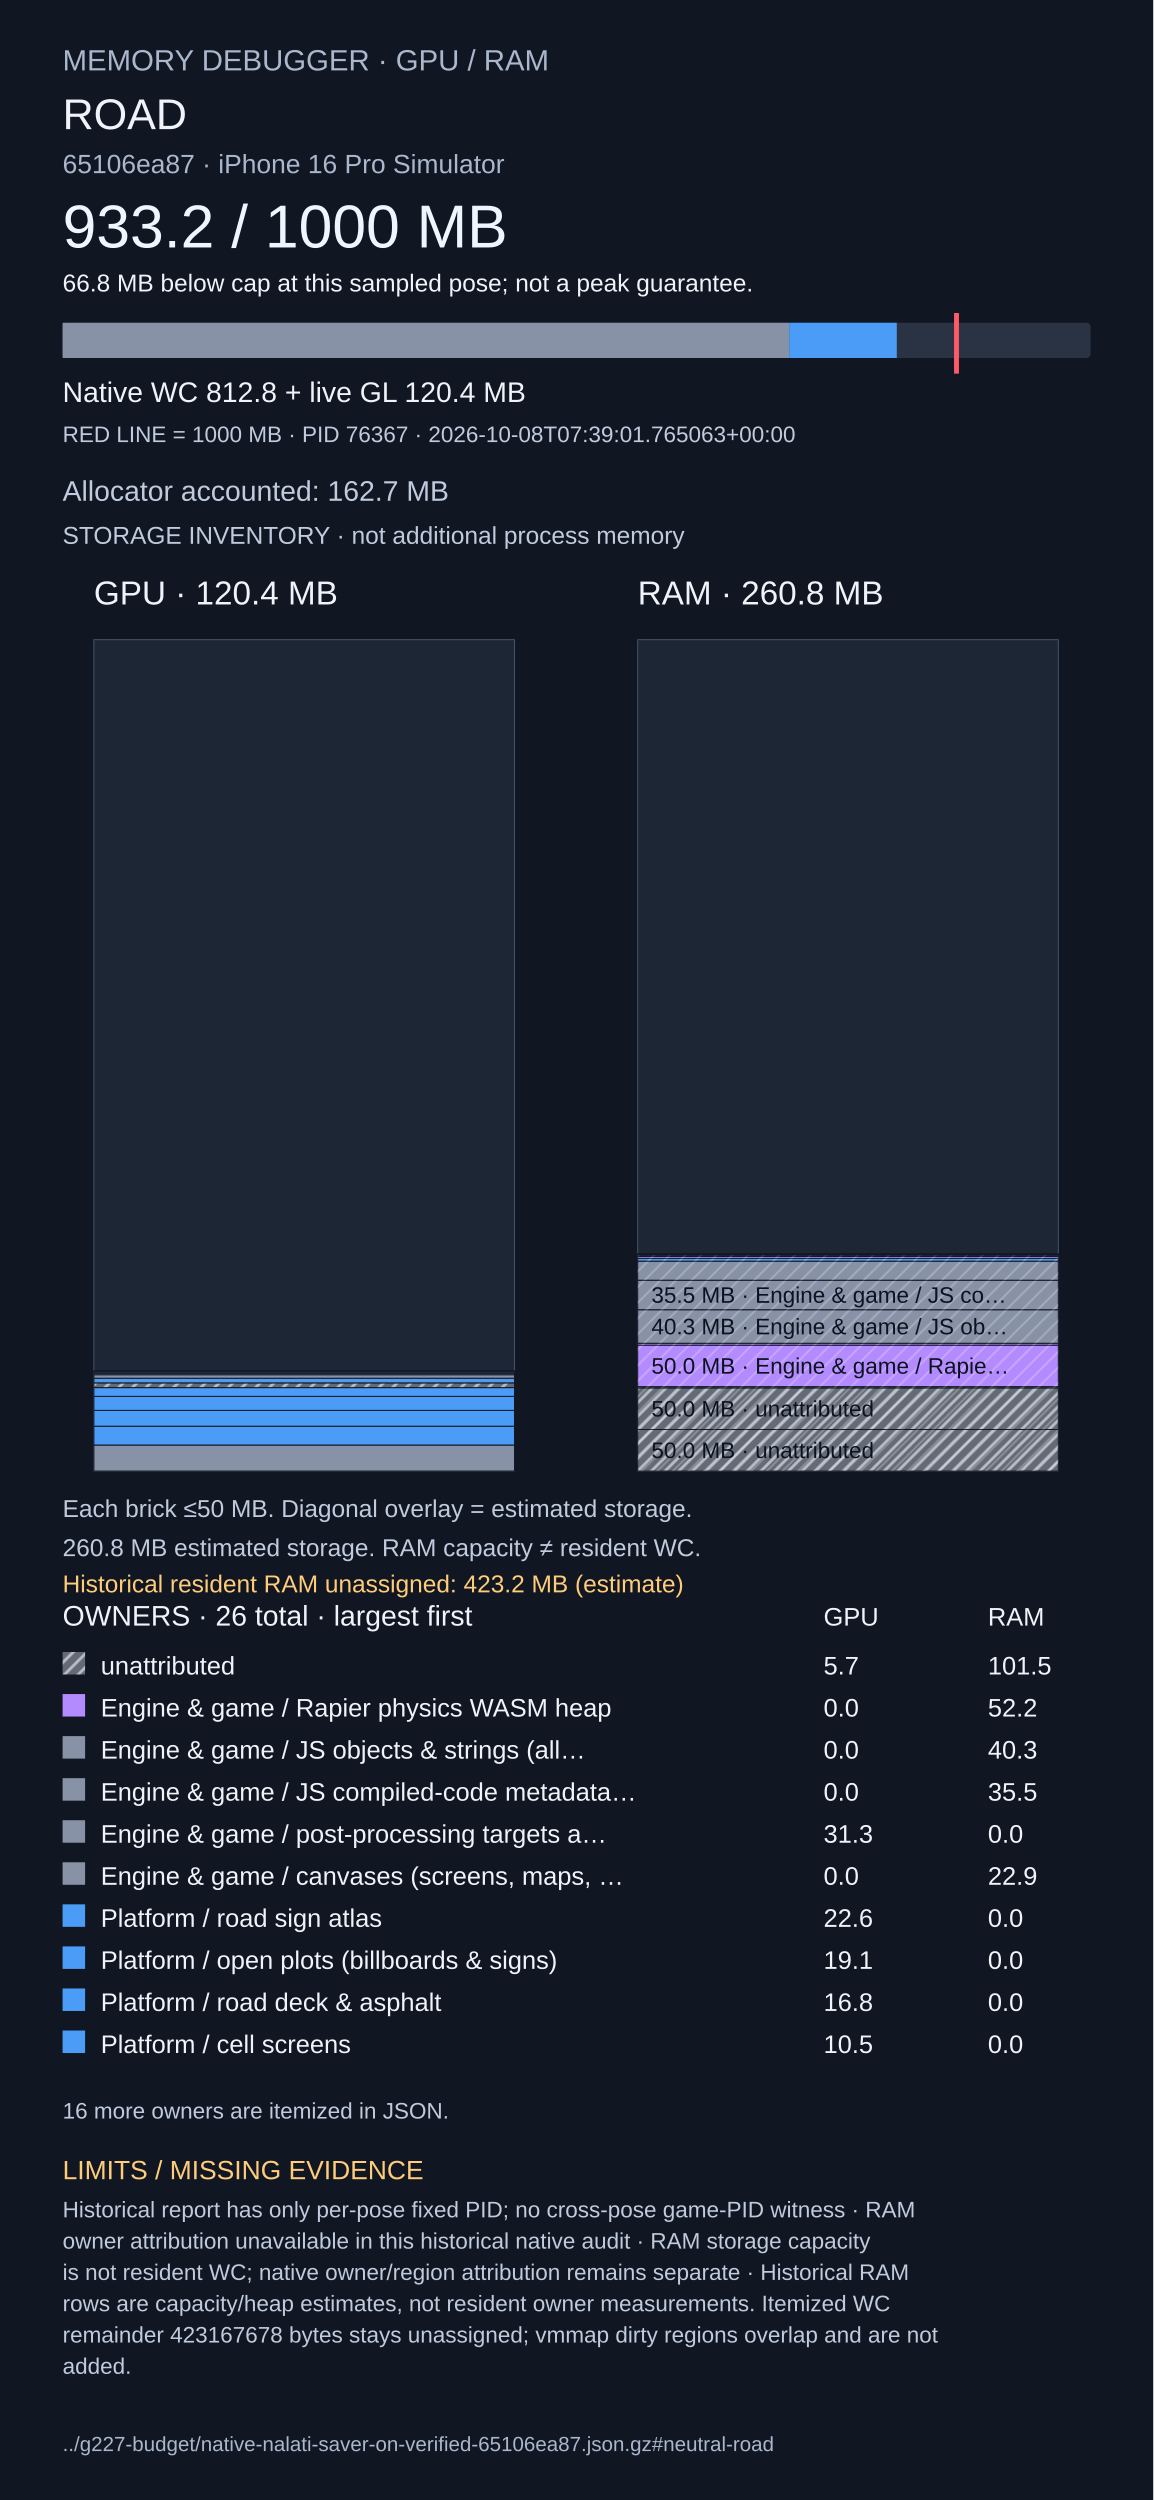
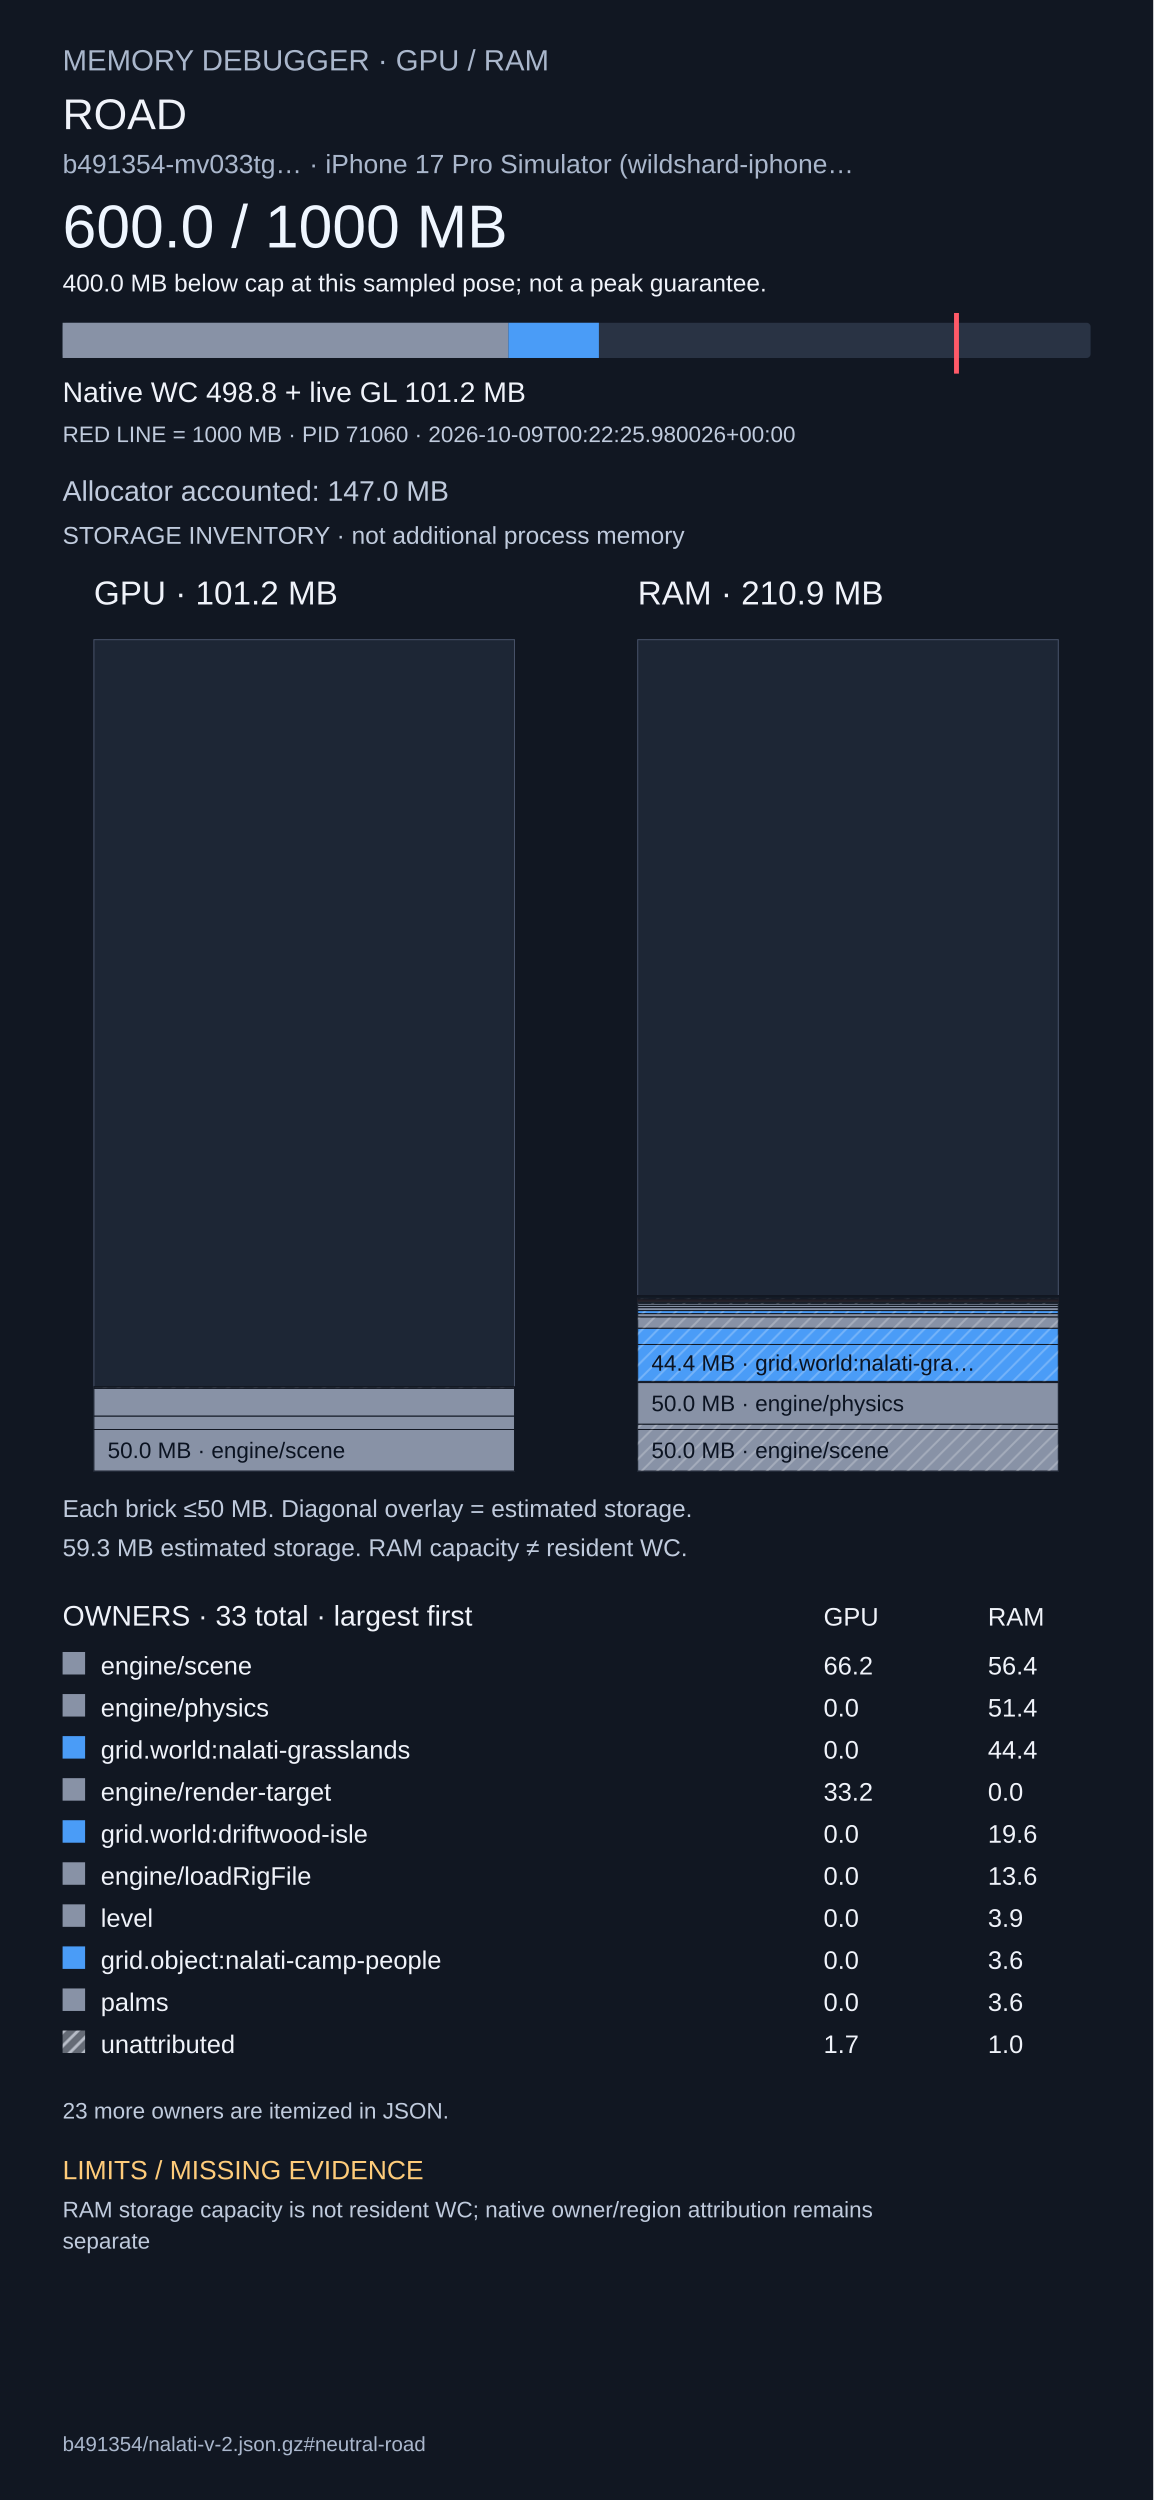
<svg xmlns="http://www.w3.org/2000/svg" width="1179" height="2556" viewBox="0 0 1179 2556">
  <defs>
    <pattern id="unknown" width="14" height="14" patternUnits="userSpaceOnUse">
      <rect width="14" height="14" fill="#656b76" />
      <path d="M-4 4L4-4M0 14L14 0M10 18L18 10" stroke="#b5bac5" stroke-width="3" />
    </pattern>
    <pattern id="estimated" width="16" height="16" patternUnits="userSpaceOnUse">
      <path d="M-4 4L4-4M0 16L16 0M12 20L20 12" stroke="#ffffff" stroke-opacity="0.24" stroke-width="2" />
    </pattern>
  </defs>
  <rect width="1179" height="2556" fill="#111722" />
  <g font-family="Arial, sans-serif" fill="#f0f3fa">
    <text x="64" y="72" font-size="30" fill="#aab7cc">MEMORY DEBUGGER · GPU / RAM</text>
    <text x="64" y="132" font-size="44" fill="#f0f3fa">ROAD</text>
-     <text x="64" y="177" font-size="27" fill="#aab7cc">65106ea87 · iPhone 16 Pro Simulator</text>
-     <text x="64" y="253" font-size="62" fill="#eff6ff">933.2 / 1000 MB</text>
-     <text x="64" y="298" font-size="25" fill="#f0f3fa">66.8 MB below cap at this sampled pose; not a peak guarantee.</text>
+     <text x="64" y="177" font-size="27" fill="#aab7cc">b491354-mv033tg… · iPhone 17 Pro Simulator (wildshard-iphone…</text>
+     <text x="64" y="253" font-size="62" fill="#eff6ff">600.0 / 1000 MB</text>
+     <text x="64" y="298" font-size="25" fill="#f0f3fa">400.0 MB below cap at this sampled pose; not a peak guarantee.</text>
    <rect x="64" y="330" width="1051" height="36" rx="4" fill="#293344" />
-     <rect x="64" y="330" width="742.826" height="36" fill="#8892a6" />
-     <rect x="806.826" y="330" width="110.042" height="36" fill="#4a9cf7" />
+     <rect x="64" y="330" width="455.828" height="36" fill="#8892a6" />
+     <rect x="519.828" y="330" width="92.483" height="36" fill="#4a9cf7" />
    <path d="M977.913 320v62" stroke="#ff5a68" stroke-width="5" />
-     <text x="64" y="411" font-size="29" fill="#f0f3fa">Native WC 812.8 + live GL 120.4 MB</text>
-     <text x="64" y="452" font-size="23" fill="#c0cbdd">RED LINE = 1000 MB · PID 76367 · 2026-10-08T07:39:01.765063+00:00</text>
-     <text x="64" y="512" font-size="29" fill="#c0cbdd">Allocator accounted: 162.7 MB</text>
+     <text x="64" y="411" font-size="29" fill="#f0f3fa">Native WC 498.8 + live GL 101.2 MB</text>
+     <text x="64" y="452" font-size="23" fill="#c0cbdd">RED LINE = 1000 MB · PID 71060 · 2026-10-09T00:22:25.980026+00:00</text>
+     <text x="64" y="512" font-size="29" fill="#c0cbdd">Allocator accounted: 147.0 MB</text>
    <text x="64" y="556" font-size="25" fill="#c0cbdd">STORAGE INVENTORY · not additional process memory</text>
-     <text x="96" y="618" font-size="34" fill="#f0f3fa">GPU · 120.4 MB</text>
-     <text x="652" y="618" font-size="34" fill="#f0f3fa">RAM · 260.8 MB</text>
+     <text x="96" y="618" font-size="34" fill="#f0f3fa">GPU · 101.2 MB</text>
+     <text x="652" y="618" font-size="34" fill="#f0f3fa">RAM · 210.9 MB</text>
    <rect x="96" y="654" width="430" height="850" fill="#1d2635" stroke="#48536a" />
-     <rect x="96" y="1477.374" width="430" height="26.626" fill="#8892a6" stroke="#111722" stroke-width="1" />
-     <rect x="96" y="1458.125" width="430" height="19.249" fill="#4a9cf7" stroke="#111722" stroke-width="1" />
-     <rect x="96" y="1441.925" width="430" height="16.2" fill="#4a9cf7" stroke="#111722" stroke-width="1" />
-     <rect x="96" y="1427.614" width="430" height="14.311" fill="#4a9cf7" stroke="#111722" stroke-width="1" />
-     <rect x="96" y="1418.701" width="430" height="8.913" fill="#4a9cf7" stroke="#111722" stroke-width="1" />
-     <rect x="96" y="1413.857" width="430" height="4.844" fill="url(#unknown)" stroke="#111722" stroke-width="1" />
-     <rect x="96" y="1409.081" width="430" height="4.776" fill="#4a9cf7" stroke="#111722" stroke-width="1" />
-     <rect x="96" y="1405.516" width="430" height="3.565" fill="#8892a6" stroke="#111722" stroke-width="1" />
-     <rect x="96" y="1404.054" width="430" height="1.462" fill="#8892a6" stroke="#111722" stroke-width="1" />
-     <rect x="96" y="1402.737" width="430" height="1.317" fill="#4a9cf7" stroke="#111722" stroke-width="1" />
-     <rect x="96" y="1402.108" width="430" height="0.628" fill="#4a9cf7" stroke="#111722" stroke-width="1" />
-     <rect x="96" y="1401.655" width="430" height="0.454" fill="#4a9cf7" stroke="#111722" stroke-width="1" />
-     <rect x="96" y="1401.653" width="430" height="0.001" fill="#8892a6" stroke="#111722" stroke-width="1" />
+     <rect x="96" y="1461.5" width="430" height="42.5" fill="#8892a6" stroke="#111722" stroke-width="1" />
+     <text x="110" y="1490.75" font-size="23" fill="#0b1321">50.0 MB · engine/scene</text>
+     <rect x="96" y="1447.722" width="430" height="13.778" fill="#8892a6" stroke="#111722" stroke-width="1" />
+     <rect x="96" y="1419.482" width="430" height="28.24" fill="#8892a6" stroke="#111722" stroke-width="1" />
+     <rect x="96" y="1417.997" width="430" height="1.485" fill="url(#unknown)" stroke="#111722" stroke-width="1" />
+     <rect x="96" y="1417.986" width="430" height="0.011" fill="#8892a6" stroke="#111722" stroke-width="1" />
+     <rect x="96" y="1417.985" width="430" height="0.001" fill="#4a9cf7" stroke="#111722" stroke-width="1" />
+     <rect x="96" y="1417.985" width="430" height="0" fill="#8892a6" stroke="#111722" stroke-width="1" />
+     <rect x="96" y="1417.985" width="430" height="0" fill="#8892a6" stroke="#111722" stroke-width="1" />
    <rect x="652" y="654" width="430" height="850" fill="#1d2635" stroke="#48536a" />
-     <rect x="652" y="1461.5" width="430" height="42.5" fill="url(#unknown)" stroke="#111722" stroke-width="1" />
+     <rect x="652" y="1461.5" width="430" height="42.5" fill="#8892a6" stroke="#111722" stroke-width="1" />
    <rect x="652" y="1461.5" width="430" height="42.5" fill="url(#estimated)" />
-     <text x="666" y="1490.75" font-size="23" fill="#0b1321">50.0 MB · unattributed</text>
-     <rect x="652" y="1419" width="430" height="42.5" fill="url(#unknown)" stroke="#111722" stroke-width="1" />
-     <rect x="652" y="1419" width="430" height="42.5" fill="url(#estimated)" />
-     <text x="666" y="1448.25" font-size="23" fill="#0b1321">50.0 MB · unattributed</text>
-     <rect x="652" y="1417.718" width="430" height="1.282" fill="url(#unknown)" stroke="#111722" stroke-width="1" />
-     <rect x="652" y="1417.718" width="430" height="1.282" fill="url(#estimated)" />
-     <rect x="652" y="1375.218" width="430" height="42.5" fill="#b48aff" stroke="#111722" stroke-width="1" />
-     <rect x="652" y="1375.218" width="430" height="42.5" fill="url(#estimated)" />
-     <text x="666" y="1404.468" font-size="23" fill="#0b1321">50.0 MB · Engine &amp; game / Rapie…</text>
-     <rect x="652" y="1373.321" width="430" height="1.897" fill="#b48aff" stroke="#111722" stroke-width="1" />
-     <rect x="652" y="1373.321" width="430" height="1.897" fill="url(#estimated)" />
-     <rect x="652" y="1339.072" width="430" height="34.249" fill="#8892a6" stroke="#111722" stroke-width="1" />
-     <rect x="652" y="1339.072" width="430" height="34.249" fill="url(#estimated)" />
-     <text x="666" y="1364.197" font-size="23" fill="#0b1321">40.3 MB · Engine &amp; game / JS ob…</text>
-     <rect x="652" y="1308.86" width="430" height="30.212" fill="#8892a6" stroke="#111722" stroke-width="1" />
-     <rect x="652" y="1308.86" width="430" height="30.212" fill="url(#estimated)" />
-     <text x="666" y="1331.966" font-size="23" fill="#0b1321">35.5 MB · Engine &amp; game / JS co…</text>
-     <rect x="652" y="1289.379" width="430" height="19.482" fill="#8892a6" stroke="#111722" stroke-width="1" />
-     <rect x="652" y="1289.379" width="430" height="19.482" fill="url(#estimated)" />
-     <rect x="652" y="1286.5" width="430" height="2.879" fill="#4a9cf7" stroke="#111722" stroke-width="1" />
-     <rect x="652" y="1286.5" width="430" height="2.879" fill="url(#estimated)" />
-     <rect x="652" y="1284.661" width="430" height="1.838" fill="#b48aff" stroke="#111722" stroke-width="1" />
-     <rect x="652" y="1284.661" width="430" height="1.838" fill="url(#estimated)" />
-     <rect x="652" y="1283.375" width="430" height="1.287" fill="#4a9cf7" stroke="#111722" stroke-width="1" />
-     <rect x="652" y="1283.375" width="430" height="1.287" fill="url(#estimated)" />
-     <rect x="652" y="1282.483" width="430" height="0.892" fill="#4a9cf7" stroke="#111722" stroke-width="1" />
-     <rect x="652" y="1282.483" width="430" height="0.892" fill="url(#estimated)" />
-     <rect x="652" y="1282.42" width="430" height="0.062" fill="#8892a6" stroke="#111722" stroke-width="1" />
-     <rect x="652" y="1282.42" width="430" height="0.062" fill="url(#estimated)" />
-     <rect x="652" y="1282.365" width="430" height="0.055" fill="#4a9cf7" stroke="#111722" stroke-width="1" />
-     <rect x="652" y="1282.365" width="430" height="0.055" fill="url(#estimated)" />
-     <rect x="652" y="1282.328" width="430" height="0.037" fill="#4a9cf7" stroke="#111722" stroke-width="1" />
-     <rect x="652" y="1282.328" width="430" height="0.037" fill="url(#estimated)" />
-     <rect x="652" y="1282.323" width="430" height="0.005" fill="#4a9cf7" stroke="#111722" stroke-width="1" />
-     <rect x="652" y="1282.323" width="430" height="0.005" fill="url(#estimated)" />
-     <rect x="652" y="1282.323" width="430" height="0" fill="#4a9cf7" stroke="#111722" stroke-width="1" />
-     <rect x="652" y="1282.323" width="430" height="0" fill="url(#estimated)" />
+     <text x="666" y="1490.75" font-size="23" fill="#0b1321">50.0 MB · engine/scene</text>
+     <rect x="652" y="1456.026" width="430" height="5.474" fill="#8892a6" stroke="#111722" stroke-width="1" />
+     <rect x="652" y="1456.026" width="430" height="5.474" fill="url(#estimated)" />
+     <rect x="652" y="1413.526" width="430" height="42.5" fill="#8892a6" stroke="#111722" stroke-width="1" />
+     <text x="666" y="1442.776" font-size="23" fill="#0b1321">50.0 MB · engine/physics</text>
+     <rect x="652" y="1412.297" width="430" height="1.229" fill="#8892a6" stroke="#111722" stroke-width="1" />
+     <rect x="652" y="1374.577" width="430" height="37.719" fill="#4a9cf7" stroke="#111722" stroke-width="1" />
+     <rect x="652" y="1374.577" width="430" height="37.719" fill="url(#estimated)" />
+     <text x="666" y="1401.437" font-size="23" fill="#0b1321">44.4 MB · grid.world:nalati-gra…</text>
+     <rect x="652" y="1357.924" width="430" height="16.654" fill="#4a9cf7" stroke="#111722" stroke-width="1" />
+     <rect x="652" y="1357.924" width="430" height="16.654" fill="url(#estimated)" />
+     <rect x="652" y="1346.337" width="430" height="11.587" fill="#8892a6" stroke="#111722" stroke-width="1" />
+     <rect x="652" y="1346.337" width="430" height="11.587" fill="url(#estimated)" />
+     <rect x="652" y="1343.017" width="430" height="3.32" fill="#8892a6" stroke="#111722" stroke-width="1" />
+     <rect x="652" y="1339.942" width="430" height="3.075" fill="#4a9cf7" stroke="#111722" stroke-width="1" />
+     <rect x="652" y="1339.942" width="430" height="3.075" fill="url(#estimated)" />
+     <rect x="652" y="1336.905" width="430" height="3.037" fill="#8892a6" stroke="#111722" stroke-width="1" />
+     <rect x="652" y="1334.689" width="430" height="2.216" fill="#8892a6" stroke="#111722" stroke-width="1" />
+     <rect x="652" y="1332.857" width="430" height="1.832" fill="#8892a6" stroke="#111722" stroke-width="1" />
+     <rect x="652" y="1331.52" width="430" height="1.337" fill="#8892a6" stroke="#111722" stroke-width="1" />
+     <rect x="652" y="1331.52" width="430" height="1.337" fill="url(#estimated)" />
+     <rect x="652" y="1330.336" width="430" height="1.184" fill="#8892a6" stroke="#111722" stroke-width="1" />
+     <rect x="652" y="1329.207" width="430" height="1.13" fill="#fe8169" stroke="#111722" stroke-width="1" />
+     <rect x="652" y="1328.157" width="430" height="1.05" fill="#fe8169" stroke="#111722" stroke-width="1" />
+     <rect x="652" y="1327.251" width="430" height="0.906" fill="#fe8169" stroke="#111722" stroke-width="1" />
+     <rect x="652" y="1327.251" width="430" height="0.906" fill="url(#estimated)" />
+     <rect x="652" y="1326.36" width="430" height="0.891" fill="url(#unknown)" stroke="#111722" stroke-width="1" />
+     <rect x="652" y="1325.986" width="430" height="0.374" fill="#8892a6" stroke="#111722" stroke-width="1" />
+     <rect x="652" y="1325.638" width="430" height="0.347" fill="#8892a6" stroke="#111722" stroke-width="1" />
+     <rect x="652" y="1325.348" width="430" height="0.291" fill="#8892a6" stroke="#111722" stroke-width="1" />
+     <rect x="652" y="1325.102" width="430" height="0.245" fill="#8892a6" stroke="#111722" stroke-width="1" />
+     <rect x="652" y="1324.935" width="430" height="0.167" fill="#8892a6" stroke="#111722" stroke-width="1" />
+     <rect x="652" y="1324.885" width="430" height="0.05" fill="#8892a6" stroke="#111722" stroke-width="1" />
+     <rect x="652" y="1324.847" width="430" height="0.038" fill="#8892a6" stroke="#111722" stroke-width="1" />
+     <rect x="652" y="1324.823" width="430" height="0.025" fill="#fbbb2d" stroke="#111722" stroke-width="1" />
+     <rect x="652" y="1324.799" width="430" height="0.024" fill="#8892a6" stroke="#111722" stroke-width="1" />
+     <rect x="652" y="1324.788" width="430" height="0.011" fill="#8892a6" stroke="#111722" stroke-width="1" />
+     <rect x="652" y="1324.784" width="430" height="0.004" fill="#4a9cf7" stroke="#111722" stroke-width="1" />
+     <rect x="652" y="1324.784" width="430" height="0.004" fill="url(#estimated)" />
+     <rect x="652" y="1324.782" width="430" height="0.002" fill="#8892a6" stroke="#111722" stroke-width="1" />
+     <rect x="652" y="1324.78" width="430" height="0.002" fill="#8892a6" stroke="#111722" stroke-width="1" />
+     <rect x="652" y="1324.777" width="430" height="0.002" fill="#8892a6" stroke="#111722" stroke-width="1" />
    <text x="64" y="1551" font-size="25" fill="#c0cbdd">Each brick ≤50 MB. Diagonal overlay = estimated storage.</text>
-     <text x="64" y="1591" font-size="25" fill="#c0cbdd">260.8 MB estimated storage. RAM capacity ≠ resident WC.</text>
-     <text x="64" y="1628" font-size="25" fill="#ffcc7a">Historical resident RAM unassigned: 423.2 MB (estimate)</text>
-     <text x="64" y="1662" font-size="29" fill="#f0f3fa">OWNERS · 26 total · largest first</text>
+     <text x="64" y="1591" font-size="25" fill="#c0cbdd">59.3 MB estimated storage. RAM capacity ≠ resident WC.</text>
+     <text x="64" y="1662" font-size="29" fill="#f0f3fa">OWNERS · 33 total · largest first</text>
    <text x="842" y="1662" font-size="26" fill="#f0f3fa">GPU</text>
    <text x="1010" y="1662" font-size="26" fill="#f0f3fa">RAM</text>
-     <rect x="64" y="1689" width="23" height="23" fill="url(#unknown)" />
-     <text x="103" y="1712" font-size="26" fill="#f0f3fa">unattributed</text>
-     <text x="842" y="1712" font-size="26" fill="#f0f3fa">5.7</text>
-     <text x="1010" y="1712" font-size="26" fill="#f0f3fa">101.5</text>
-     <rect x="64" y="1732" width="23" height="23" fill="#b48aff" />
-     <text x="103" y="1755" font-size="26" fill="#f0f3fa">Engine &amp; game / Rapier physics WASM heap</text>
+     <rect x="64" y="1689" width="23" height="23" fill="#8892a6" />
+     <text x="103" y="1712" font-size="26" fill="#f0f3fa">engine/scene</text>
+     <text x="842" y="1712" font-size="26" fill="#f0f3fa">66.2</text>
+     <text x="1010" y="1712" font-size="26" fill="#f0f3fa">56.4</text>
+     <rect x="64" y="1732" width="23" height="23" fill="#8892a6" />
+     <text x="103" y="1755" font-size="26" fill="#f0f3fa">engine/physics</text>
    <text x="842" y="1755" font-size="26" fill="#f0f3fa">0.0</text>
-     <text x="1010" y="1755" font-size="26" fill="#f0f3fa">52.2</text>
-     <rect x="64" y="1775" width="23" height="23" fill="#8892a6" />
-     <text x="103" y="1798" font-size="26" fill="#f0f3fa">Engine &amp; game / JS objects &amp; strings (all…</text>
+     <text x="1010" y="1755" font-size="26" fill="#f0f3fa">51.4</text>
+     <rect x="64" y="1775" width="23" height="23" fill="#4a9cf7" />
+     <text x="103" y="1798" font-size="26" fill="#f0f3fa">grid.world:nalati-grasslands</text>
    <text x="842" y="1798" font-size="26" fill="#f0f3fa">0.0</text>
-     <text x="1010" y="1798" font-size="26" fill="#f0f3fa">40.3</text>
+     <text x="1010" y="1798" font-size="26" fill="#f0f3fa">44.4</text>
    <rect x="64" y="1818" width="23" height="23" fill="#8892a6" />
-     <text x="103" y="1841" font-size="26" fill="#f0f3fa">Engine &amp; game / JS compiled-code metadata…</text>
-     <text x="842" y="1841" font-size="26" fill="#f0f3fa">0.0</text>
-     <text x="1010" y="1841" font-size="26" fill="#f0f3fa">35.5</text>
-     <rect x="64" y="1861" width="23" height="23" fill="#8892a6" />
-     <text x="103" y="1884" font-size="26" fill="#f0f3fa">Engine &amp; game / post-processing targets a…</text>
-     <text x="842" y="1884" font-size="26" fill="#f0f3fa">31.3</text>
-     <text x="1010" y="1884" font-size="26" fill="#f0f3fa">0.0</text>
+     <text x="103" y="1841" font-size="26" fill="#f0f3fa">engine/render-target</text>
+     <text x="842" y="1841" font-size="26" fill="#f0f3fa">33.2</text>
+     <text x="1010" y="1841" font-size="26" fill="#f0f3fa">0.0</text>
+     <rect x="64" y="1861" width="23" height="23" fill="#4a9cf7" />
+     <text x="103" y="1884" font-size="26" fill="#f0f3fa">grid.world:driftwood-isle</text>
+     <text x="842" y="1884" font-size="26" fill="#f0f3fa">0.0</text>
+     <text x="1010" y="1884" font-size="26" fill="#f0f3fa">19.6</text>
    <rect x="64" y="1904" width="23" height="23" fill="#8892a6" />
-     <text x="103" y="1927" font-size="26" fill="#f0f3fa">Engine &amp; game / canvases (screens, maps, …</text>
+     <text x="103" y="1927" font-size="26" fill="#f0f3fa">engine/loadRigFile</text>
    <text x="842" y="1927" font-size="26" fill="#f0f3fa">0.0</text>
-     <text x="1010" y="1927" font-size="26" fill="#f0f3fa">22.9</text>
-     <rect x="64" y="1947" width="23" height="23" fill="#4a9cf7" />
-     <text x="103" y="1970" font-size="26" fill="#f0f3fa">Platform / road sign atlas</text>
-     <text x="842" y="1970" font-size="26" fill="#f0f3fa">22.6</text>
-     <text x="1010" y="1970" font-size="26" fill="#f0f3fa">0.0</text>
+     <text x="1010" y="1927" font-size="26" fill="#f0f3fa">13.6</text>
+     <rect x="64" y="1947" width="23" height="23" fill="#8892a6" />
+     <text x="103" y="1970" font-size="26" fill="#f0f3fa">level</text>
+     <text x="842" y="1970" font-size="26" fill="#f0f3fa">0.0</text>
+     <text x="1010" y="1970" font-size="26" fill="#f0f3fa">3.9</text>
    <rect x="64" y="1990" width="23" height="23" fill="#4a9cf7" />
-     <text x="103" y="2013" font-size="26" fill="#f0f3fa">Platform / open plots (billboards &amp; signs)</text>
-     <text x="842" y="2013" font-size="26" fill="#f0f3fa">19.1</text>
-     <text x="1010" y="2013" font-size="26" fill="#f0f3fa">0.0</text>
-     <rect x="64" y="2033" width="23" height="23" fill="#4a9cf7" />
-     <text x="103" y="2056" font-size="26" fill="#f0f3fa">Platform / road deck &amp; asphalt</text>
-     <text x="842" y="2056" font-size="26" fill="#f0f3fa">16.8</text>
-     <text x="1010" y="2056" font-size="26" fill="#f0f3fa">0.0</text>
-     <rect x="64" y="2076" width="23" height="23" fill="#4a9cf7" />
-     <text x="103" y="2099" font-size="26" fill="#f0f3fa">Platform / cell screens</text>
-     <text x="842" y="2099" font-size="26" fill="#f0f3fa">10.5</text>
-     <text x="1010" y="2099" font-size="26" fill="#f0f3fa">0.0</text>
-     <text x="64" y="2166" font-size="23" fill="#c0cbdd">16 more owners are itemized in JSON.</text>
+     <text x="103" y="2013" font-size="26" fill="#f0f3fa">grid.object:nalati-camp-people</text>
+     <text x="842" y="2013" font-size="26" fill="#f0f3fa">0.0</text>
+     <text x="1010" y="2013" font-size="26" fill="#f0f3fa">3.6</text>
+     <rect x="64" y="2033" width="23" height="23" fill="#8892a6" />
+     <text x="103" y="2056" font-size="26" fill="#f0f3fa">palms</text>
+     <text x="842" y="2056" font-size="26" fill="#f0f3fa">0.0</text>
+     <text x="1010" y="2056" font-size="26" fill="#f0f3fa">3.6</text>
+     <rect x="64" y="2076" width="23" height="23" fill="url(#unknown)" />
+     <text x="103" y="2099" font-size="26" fill="#f0f3fa">unattributed</text>
+     <text x="842" y="2099" font-size="26" fill="#f0f3fa">1.7</text>
+     <text x="1010" y="2099" font-size="26" fill="#f0f3fa">1.0</text>
+     <text x="64" y="2166" font-size="23" fill="#c0cbdd">23 more owners are itemized in JSON.</text>
    <text x="64" y="2228" font-size="27" fill="#ffcc7a">LIMITS / MISSING EVIDENCE</text>
-     <text x="64" y="2267" font-size="23" fill="#c0cbdd">Historical report has only per-pose fixed PID; no cross-pose game-PID witness · RAM</text>
-     <text x="64" y="2299" font-size="23" fill="#c0cbdd">owner attribution unavailable in this historical native audit · RAM storage capacity</text>
-     <text x="64" y="2331" font-size="23" fill="#c0cbdd">is not resident WC; native owner/region attribution remains separate · Historical RAM</text>
-     <text x="64" y="2363" font-size="23" fill="#c0cbdd">rows are capacity/heap estimates, not resident owner measurements. Itemized WC</text>
-     <text x="64" y="2395" font-size="23" fill="#c0cbdd">remainder 423167678 bytes stays unassigned; vmmap dirty regions overlap and are not</text>
-     <text x="64" y="2427" font-size="23" fill="#c0cbdd">added.</text>
-     <text x="64" y="2506" font-size="21" fill="#aab7cc">../g227-budget/native-nalati-saver-on-verified-65106ea87.json.gz#neutral-road</text>
+     <text x="64" y="2267" font-size="23" fill="#c0cbdd">RAM storage capacity is not resident WC; native owner/region attribution remains</text>
+     <text x="64" y="2299" font-size="23" fill="#c0cbdd">separate</text>
+     <text x="64" y="2506" font-size="21" fill="#aab7cc">b491354/nalati-v-2.json.gz#neutral-road</text>
  </g>
</svg>
